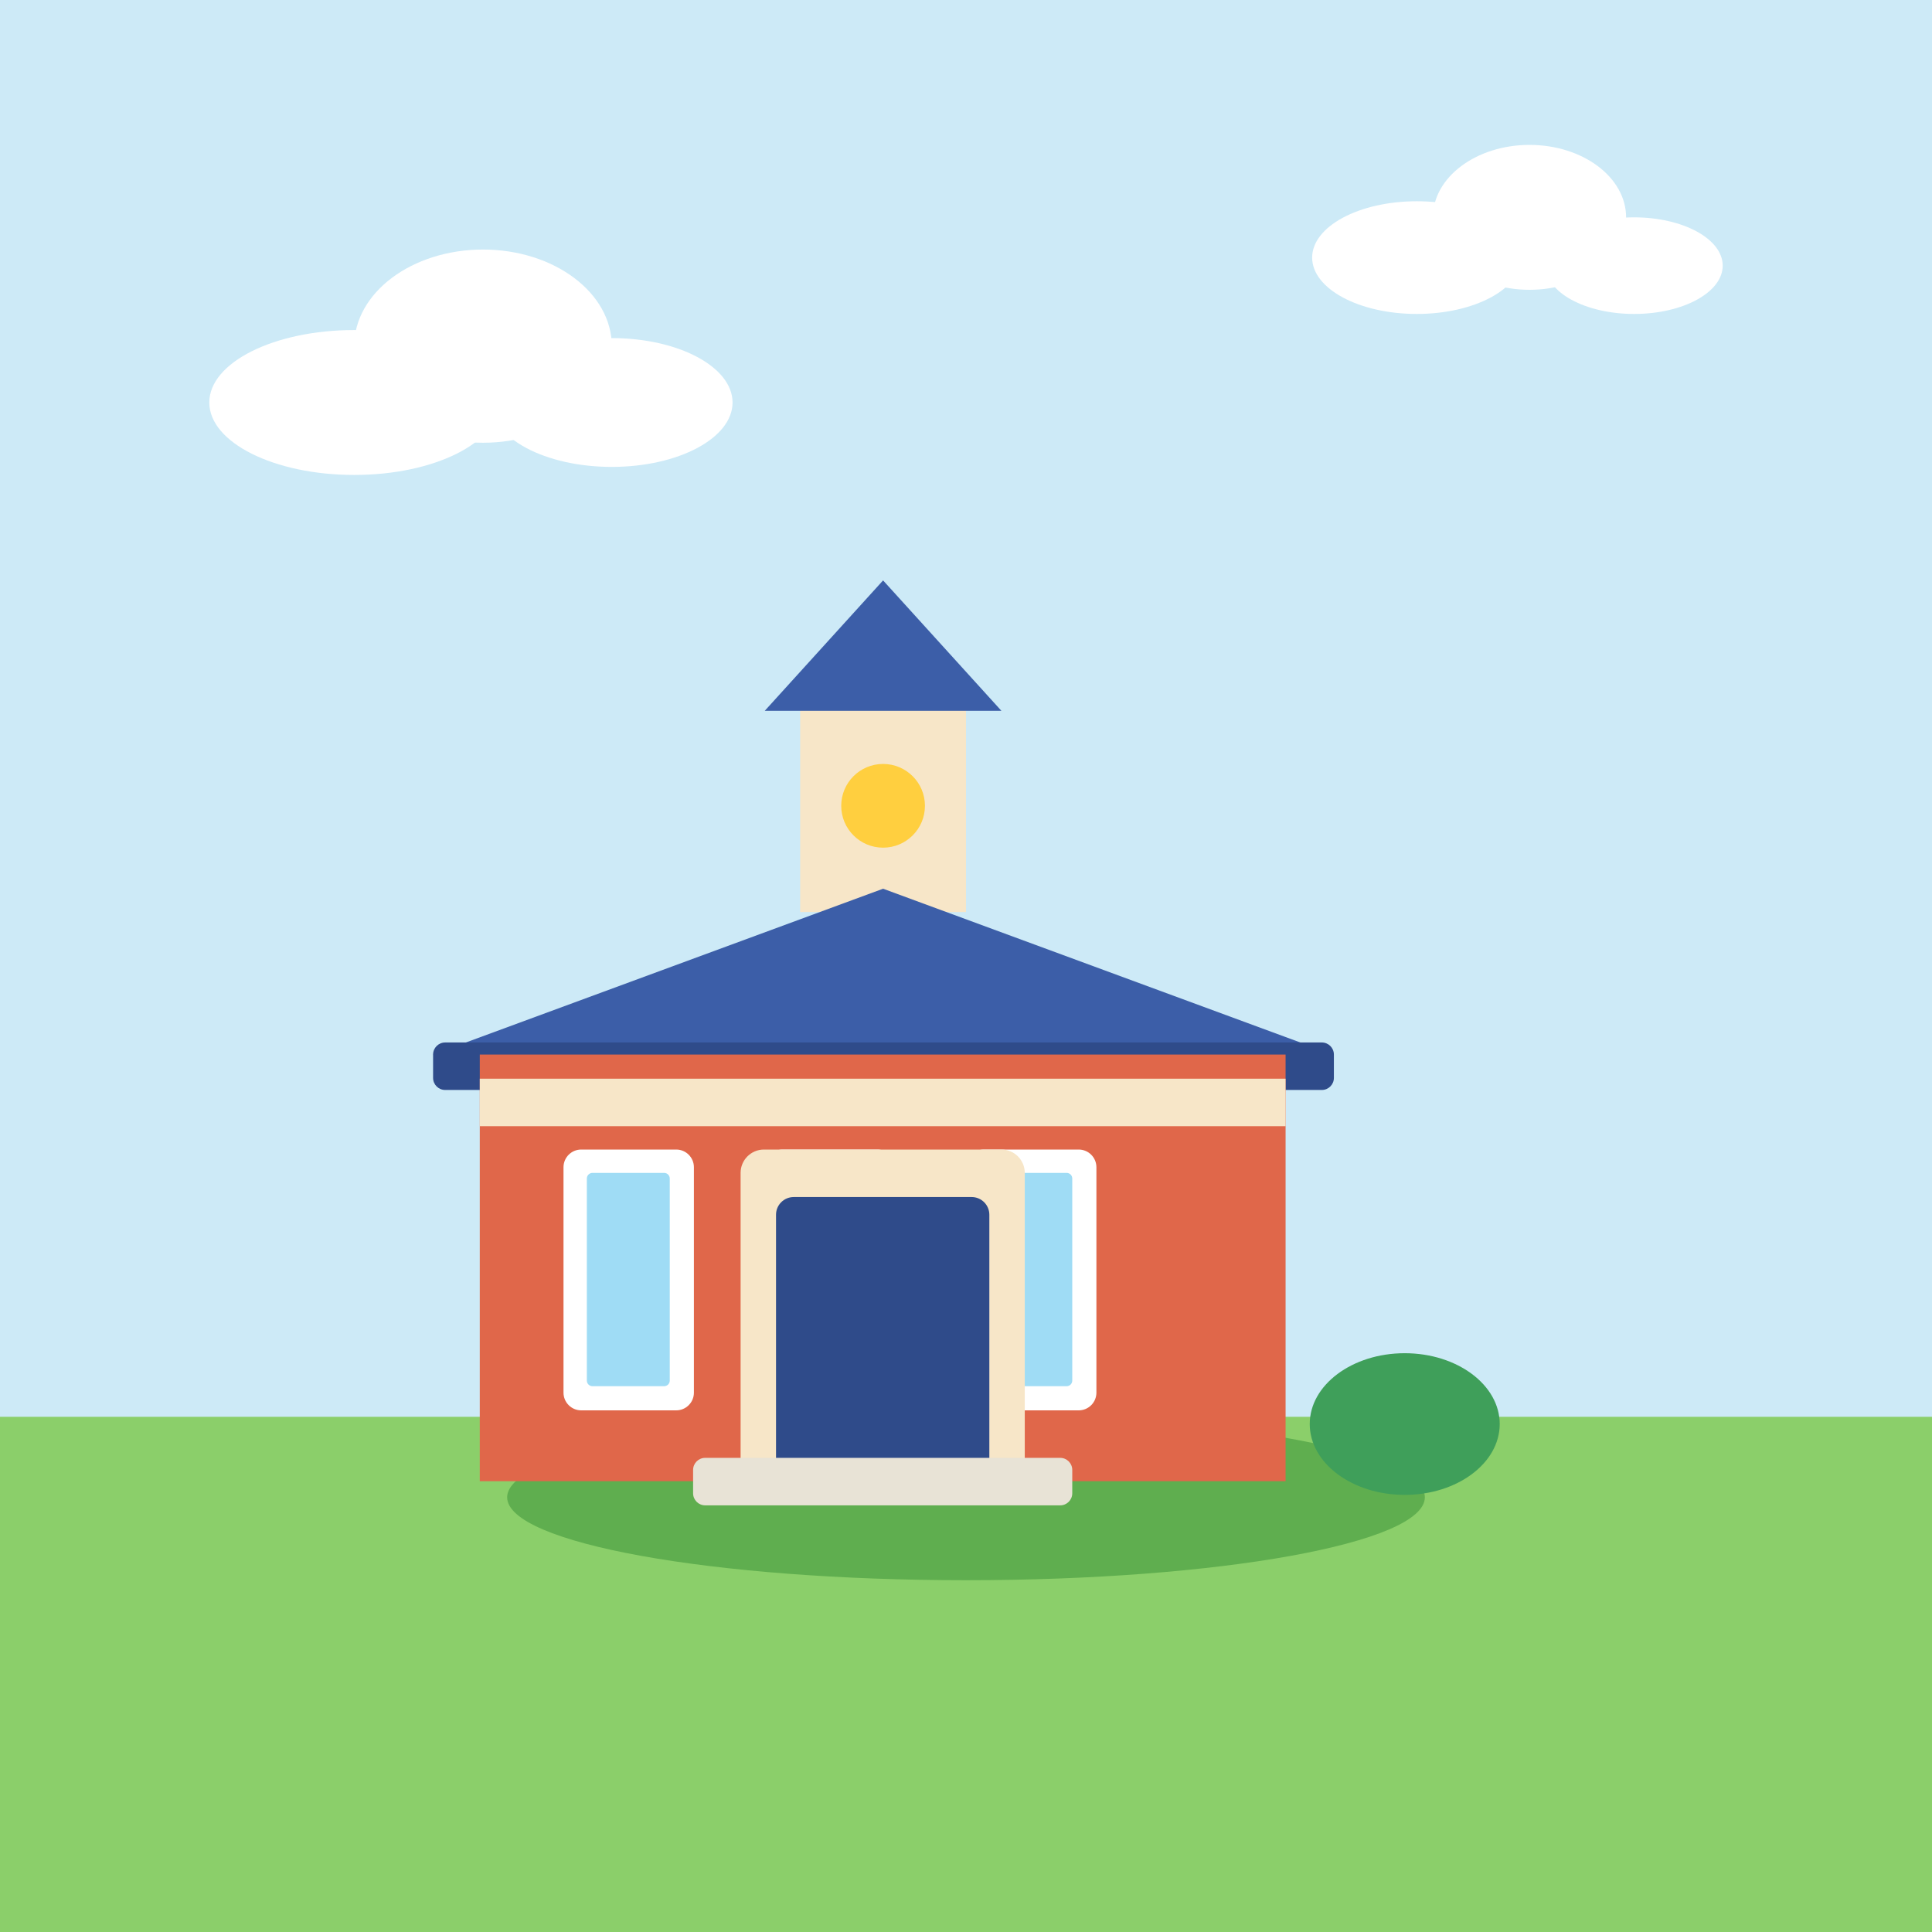
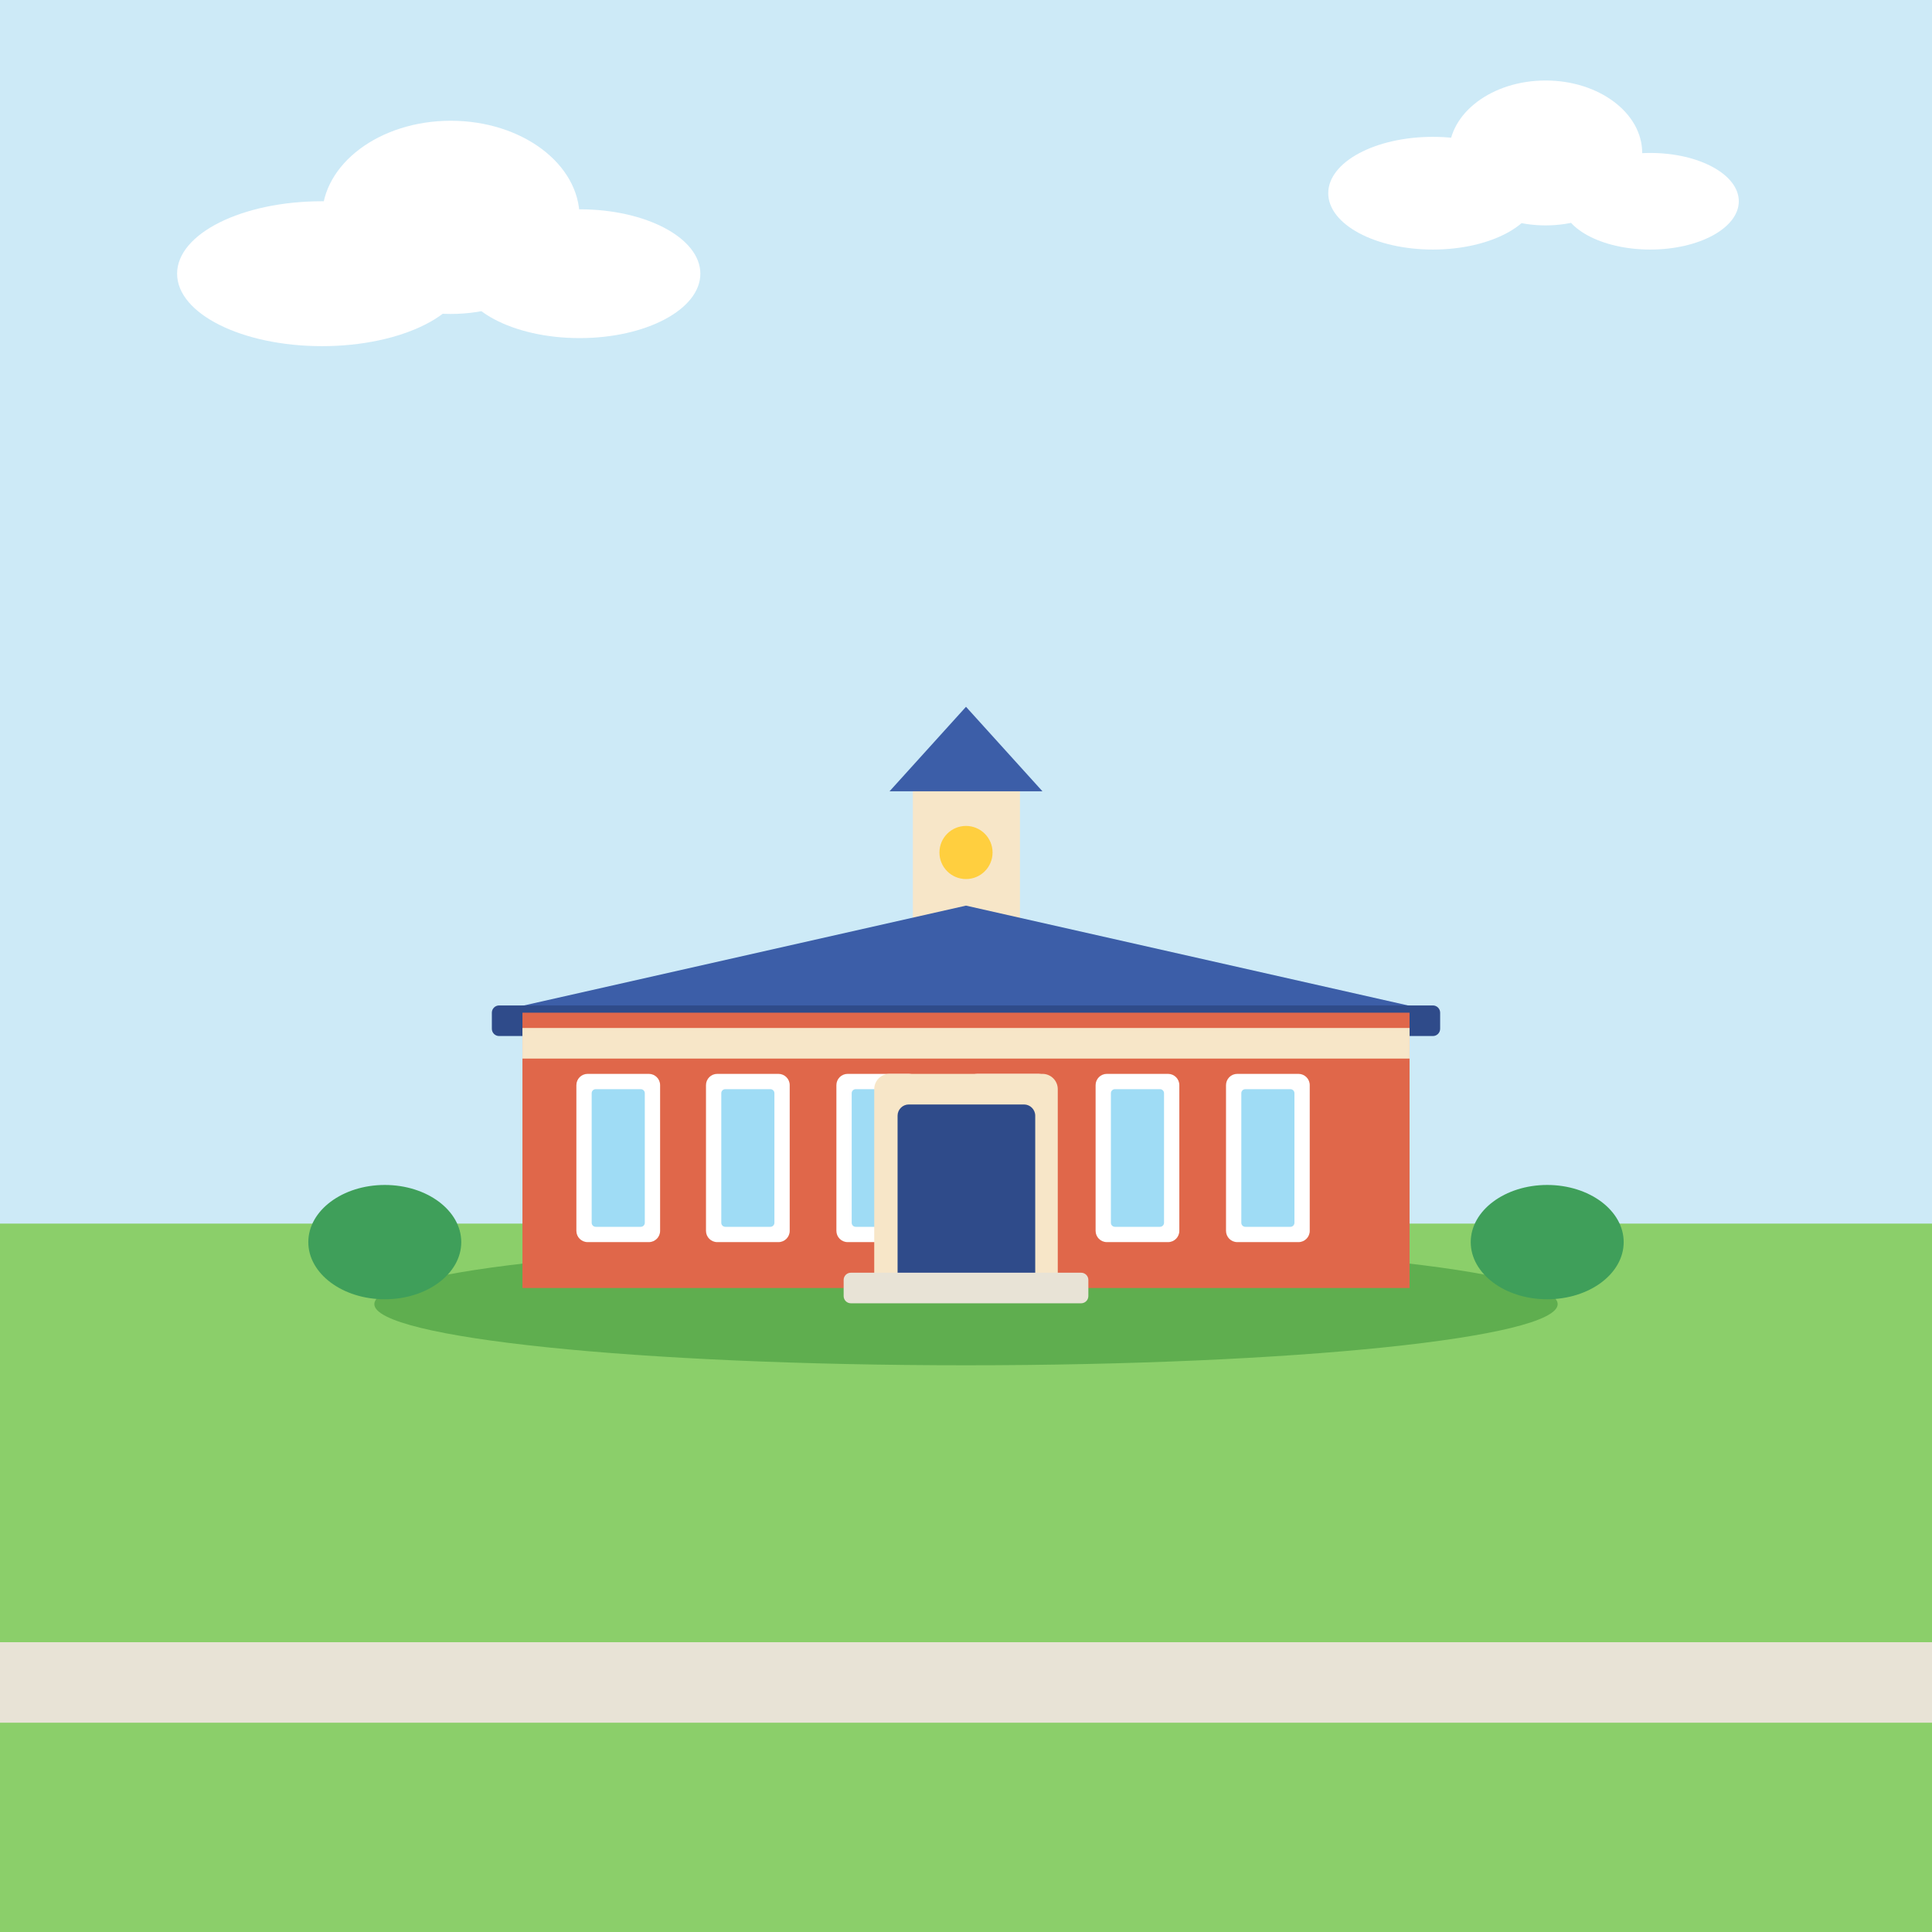
<svg xmlns="http://www.w3.org/2000/svg" viewBox="0 0 240 240">
  <rect x="0" y="0" width="240" height="240" fill="#cdeaf7" />
-   <ellipse cx="44" cy="50" rx="18" ry="9" fill="#ffffff" />
-   <ellipse cx="60" cy="43" rx="16" ry="12" fill="#ffffff" />
-   <ellipse cx="76" cy="50" rx="15" ry="8" fill="#ffffff" />
-   <ellipse cx="176" cy="32" rx="13" ry="7" fill="#ffffff" />
-   <ellipse cx="190" cy="27" rx="12" ry="9" fill="#ffffff" />
-   <ellipse cx="203" cy="33" rx="11" ry="6" fill="#ffffff" />
-   <rect x="0" y="176" width="240" height="64" fill="#8bcf6a" />
-   <ellipse cx="120" cy="186" rx="57" ry="10.3" fill="#5fae4f" />
-   <rect x="99.4" y="86.8" width="20.6" height="26.5" fill="#f7e6c8" />
-   <polygon points="95,88.3 109.7,72.1 124.4,88.3" fill="#3c5ea8" />
-   <circle cx="109.7" cy="100.1" r="5.2" fill="#ffcf3f" />
-   <polygon points="53.8,131 109.7,110.4 165.6,131" fill="#3c5ea8" />
-   <rect x="53.8" y="129.5" width="111.9" height="5.9" rx="1.5" fill="#2f4b8a" />
-   <rect x="59.6" y="131" width="100.1" height="53" fill="#e0674a" />
-   <rect x="59.6" y="134" width="100.1" height="5.9" fill="#f7e6c8" />
-   <rect x="70" y="142.8" width="16.2" height="32.4" rx="2.2" fill="#ffffff" />
-   <rect x="72.9" y="145.7" width="10.3" height="26.5" rx="0.7" fill="#9fdcf5" />
-   <rect x="95" y="142.8" width="16.2" height="32.4" rx="2.2" fill="#ffffff" />
-   <rect x="97.9" y="145.7" width="10.3" height="26.5" rx="0.7" fill="#9fdcf5" />
-   <rect x="120" y="142.8" width="16.2" height="32.4" rx="2.2" fill="#ffffff" />
-   <rect x="122.9" y="145.7" width="10.3" height="26.5" rx="0.7" fill="#9fdcf5" />
-   <rect x="92" y="142.8" width="35.3" height="41.2" rx="2.9" fill="#f7e6c8" />
-   <rect x="96.4" y="148.7" width="26.5" height="35.3" rx="2.2" fill="#2f4b8a" />
-   <rect x="86.1" y="181.1" width="47.1" height="5.9" rx="1.5" fill="#e8e3d6" />
-   <ellipse cx="174.5" cy="176.9" rx="11.8" ry="8.8" fill="#3f9f5a" />
+   <ellipse cx="40" cy="34" rx="18" ry="9" fill="#ffffff" />
+   <ellipse cx="56" cy="27" rx="16" ry="12" fill="#ffffff" />
+   <ellipse cx="72" cy="34" rx="15" ry="8" fill="#ffffff" />
+   <ellipse cx="178" cy="24" rx="13" ry="7" fill="#ffffff" />
+   <ellipse cx="192" cy="19" rx="12" ry="9" fill="#ffffff" />
+   <ellipse cx="205" cy="25" rx="11" ry="6" fill="#ffffff" />
+   <rect x="0" y="152" width="240" height="88" fill="#8bcf6a" />
+   <rect x="0" y="204" width="240" height="10" fill="#e8e3d6" />
+   <ellipse cx="120" cy="162" rx="73.5" ry="7.6" fill="#5fae4f" />
+   <ellipse cx="47.8" cy="154.3" rx="9.5" ry="7.1" fill="#3f9f5a" />
+   <rect x="113.4" y="97.3" width="13.3" height="17.1" fill="#f7e6c8" />
+   <polygon points="110.5,98.3 120,87.8 129.5,98.3" fill="#3c5ea8" />
+   <circle cx="120" cy="105.9" r="3.3" fill="#ffcf3f" />
+   <polygon points="61.1,125.8 120,112.5 178.9,125.8" fill="#3c5ea8" />
+   <rect x="61.1" y="124.9" width="117.8" height="3.8" rx="0.9" fill="#2f4b8a" />
+   <rect x="64.9" y="125.8" width="110.2" height="34.2" fill="#e0674a" />
+   <rect x="64.9" y="127.7" width="110.2" height="3.8" fill="#f7e6c8" />
+   <rect x="71.6" y="133.4" width="10.4" height="20.9" rx="1.4" fill="#ffffff" />
+   <rect x="73.5" y="135.3" width="6.6" height="17.1" rx="0.5" fill="#9fdcf5" />
+   <rect x="87.7" y="133.4" width="10.4" height="20.9" rx="1.4" fill="#ffffff" />
+   <rect x="89.6" y="135.3" width="6.6" height="17.1" rx="0.5" fill="#9fdcf5" />
+   <rect x="103.9" y="133.4" width="10.4" height="20.9" rx="1.4" fill="#ffffff" />
+   <rect x="105.8" y="135.3" width="6.6" height="17.1" rx="0.5" fill="#9fdcf5" />
+   <rect x="120" y="133.4" width="10.4" height="20.9" rx="1.4" fill="#ffffff" />
+   <rect x="121.9" y="135.3" width="6.6" height="17.1" rx="0.5" fill="#9fdcf5" />
+   <rect x="136.1" y="133.4" width="10.4" height="20.9" rx="1.4" fill="#ffffff" />
+   <rect x="138" y="135.3" width="6.6" height="17.1" rx="0.5" fill="#9fdcf5" />
+   <rect x="152.3" y="133.4" width="10.4" height="20.9" rx="1.4" fill="#ffffff" />
+   <rect x="154.2" y="135.3" width="6.6" height="17.1" rx="0.5" fill="#9fdcf5" />
+   <rect x="108.6" y="133.4" width="22.8" height="26.6" rx="1.9" fill="#f7e6c8" />
+   <rect x="111.5" y="137.2" width="17.1" height="22.8" rx="1.4" fill="#2f4b8a" />
+   <rect x="104.8" y="158.1" width="30.4" height="3.8" rx="0.9" fill="#e8e3d6" />
+   <ellipse cx="192.2" cy="154.3" rx="9.5" ry="7.1" fill="#3f9f5a" />
</svg>
